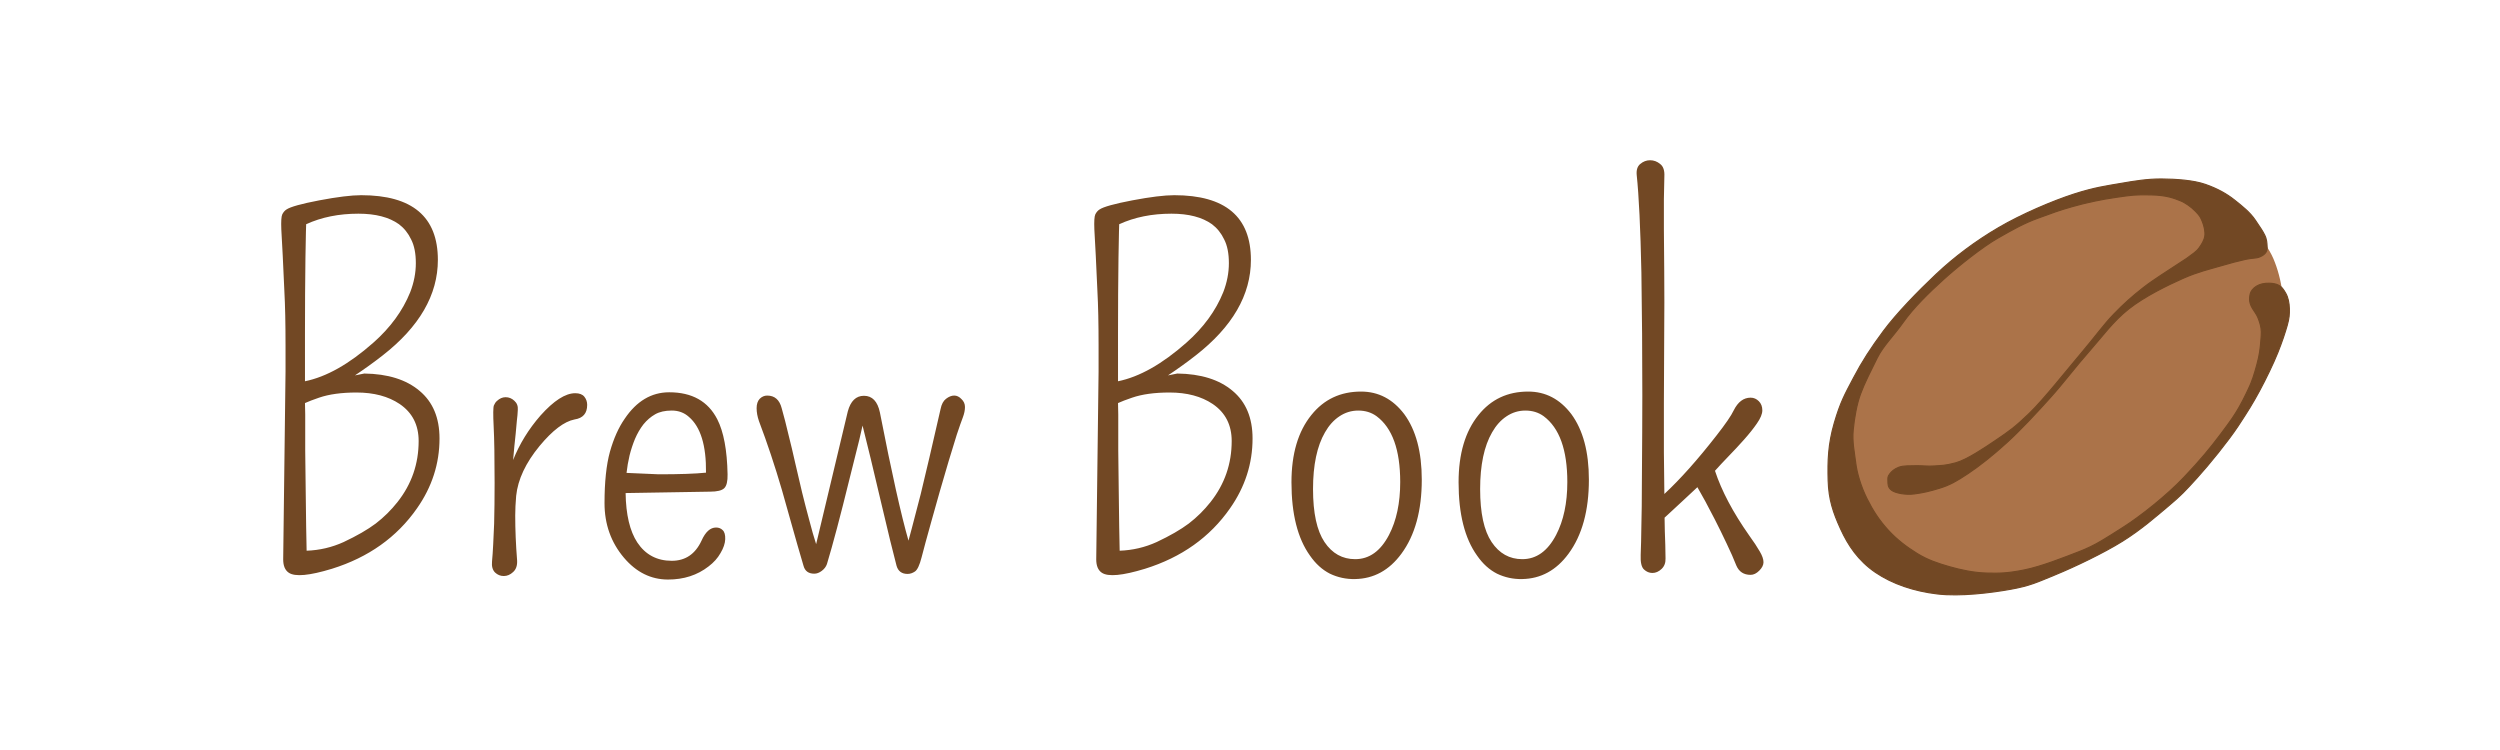
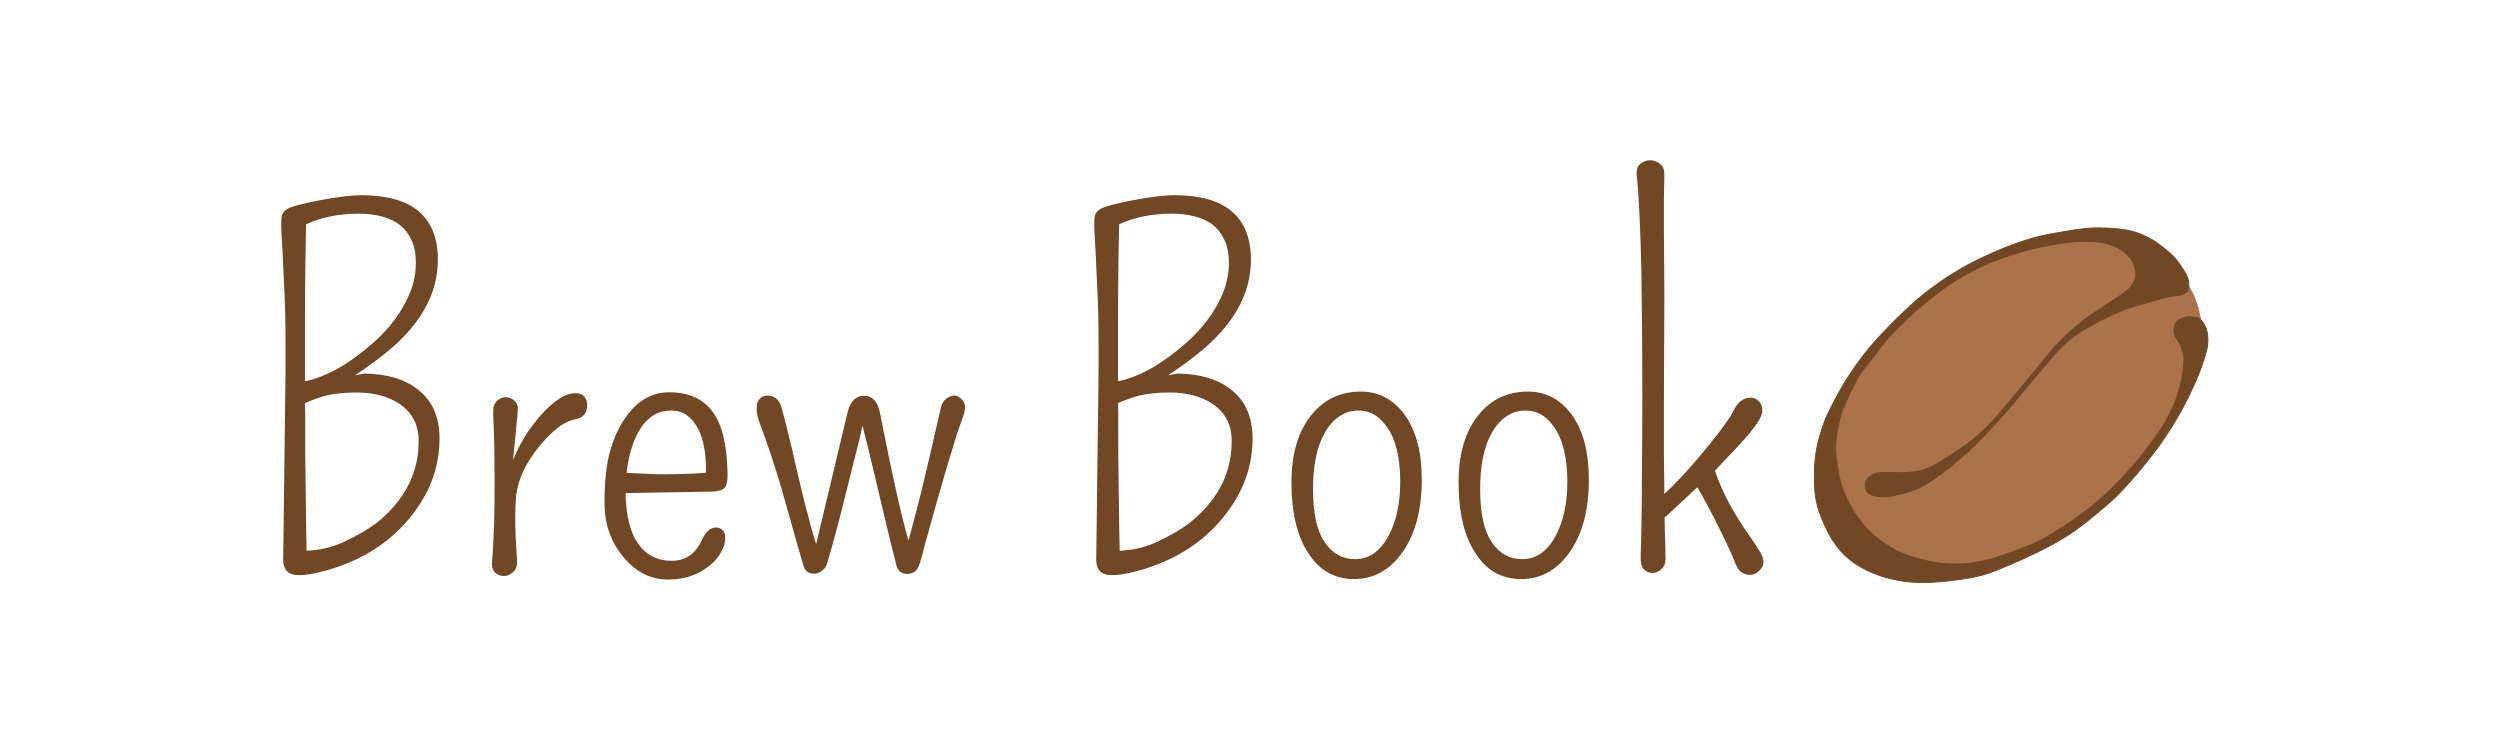
<svg xmlns="http://www.w3.org/2000/svg" width="1000" height="300" viewBox="0 0 264.583 79.375" version="1.1" id="svg1" xml:space="preserve">
  <defs id="defs1" />
-   <g id="layer3" transform="translate(-13.43857,-18.34163)">
+   <g id="layer3" transform="matrix(0.8527479,0,0,0.8527479,15.58926,-7.676039)">
    <path style="display:inline;fill:#ab7349;fill-opacity:1;stroke:#99683d;stroke-width:0.12px;stroke-linecap:butt;stroke-linejoin:miter;stroke-opacity:0" d="m 255.007,49.439 c 0.076,0.623 -0.098,2.723 -0.26,3.33 -0.244,0.914 -0.571,1.904 -0.908,2.789 -0.523,1.377 -1.143,2.683 -1.822,3.992 -0.642,1.237 -1.386,2.468 -2.134,3.645 -1.211,1.906 -2.66,3.727 -4.153,5.425 -0.921,1.048 -1.83,2.015 -2.884,2.93 -1.508,1.309 -3.019,2.635 -4.695,3.723 -2.153,1.397 -4.471,2.548 -6.83,3.566 -1.501,0.648 -3.032,1.285 -4.637,1.607 -2.39,0.479 -5.157,0.87 -7.583,0.636 -2.345,-0.225 -4.483,-0.807 -6.455,-2.085 -1.617,-1.048 -2.856,-2.654 -3.693,-4.382 -0.786,-1.623 -1.05,-3.013 -1.323,-5.136 -0.208,-1.619 0.012,-4.15 0.442,-5.726 0.754,-2.765 1.037,-2.984 1.893,-4.679 0.9,-1.782 1.841,-3.261 3.005,-4.885 1.433,-1.999 3.227,-4.082 4.991,-5.801 1.939,-1.889 4.033,-3.684 6.395,-5.018 3.78,-2.134 5.094,-2.715 8.084,-3.743 1.365,-0.469 3.394,-0.832 4.811,-1.106 1.386,-0.269 2.79,-0.521 4.202,-0.54 1.517,-0.02 3.084,-0.004 4.527,0.461 1.054,0.339 2.187,0.794 3.068,1.461 0.751,0.568 2.456,1.893 2.996,2.662 0.599,0.852 1.558,2.118 1.992,3.145 0.454,1.069 0.799,2.318 0.971,3.728 z" id="path4" />
    <path style="display:inline;fill:#724824;fill-opacity:1;stroke:#724824;stroke-width:0.123px;stroke-linecap:butt;stroke-linejoin:miter;stroke-opacity:1" d="m 251.714,58.769 c 0.192,-0.479 0.552,-1.666 0.749,-2.549 0.197,-0.883 0.229,-1.62 0.285,-2.283 0.057,-0.663 -0.043,-1.108 -0.182,-1.53 -0.138,-0.423 -0.242,-0.666 -0.441,-0.96 -0.199,-0.294 -0.4,-0.598 -0.493,-0.856 -0.092,-0.258 -0.137,-0.518 -0.104,-0.778 0.033,-0.26 0.045,-0.514 0.285,-0.804 0.24,-0.29 0.572,-0.509 1.038,-0.623 0.465,-0.113 1.226,-0.1 1.66,0.104 0.434,0.204 0.584,0.466 0.83,0.882 0.246,0.416 0.377,1.03 0.389,1.634 0.012,0.605 -0.01,1.011 -0.233,1.79 -0.223,0.779 -0.523,1.698 -0.986,2.853 -0.463,1.156 -1.244,2.775 -1.945,4.072 -0.701,1.297 -1.224,2.142 -2.257,3.709 -1.033,1.567 -3.095,4.111 -4.358,5.499 -1.262,1.388 -1.676,1.839 -3.009,2.957 -1.333,1.118 -2.893,2.496 -4.876,3.735 -1.983,1.239 -5.065,2.711 -7.055,3.528 -1.99,0.817 -2.723,1.187 -4.773,1.556 -2.05,0.37 -5.33,0.782 -7.764,0.495 -2.434,-0.287 -4.744,-1.048 -6.554,-2.284 -1.81,-1.236 -2.889,-2.849 -3.683,-4.591 -0.794,-1.742 -1.263,-3.11 -1.32,-5.142 -0.057,-2.032 -0.004,-3.84 0.646,-6.063 0.65,-2.223 1.099,-3.007 2.032,-4.779 0.933,-1.772 1.809,-3.129 3.173,-4.968 1.365,-1.838 3.646,-4.191 5.576,-6.01 1.93,-1.819 4.168,-3.497 6.605,-4.926 2.437,-1.428 5.715,-2.823 7.955,-3.548 2.241,-0.725 3.568,-0.887 5.006,-1.138 1.438,-0.25 2.809,-0.478 4.306,-0.467 1.497,0.011 3.349,0.13 4.617,0.571 1.267,0.44 2.267,1.001 3.088,1.654 0.821,0.653 1.65,1.302 2.215,2.148 0.565,0.847 0.736,1.077 0.973,1.544 0.237,0.467 0.242,0.872 0.259,1.139 0.018,0.266 0.026,0.454 -0.104,0.674 -0.13,0.22 -0.312,0.36 -0.674,0.519 -0.363,0.159 -0.793,0.104 -1.504,0.259 -0.712,0.155 -1.64,0.395 -2.749,0.726 -1.109,0.331 -2.268,0.577 -3.891,1.297 -1.623,0.72 -4.032,1.898 -5.706,3.216 -1.675,1.319 -2.861,2.991 -4.254,4.565 -1.393,1.574 -2.654,3.275 -4.098,4.876 -1.444,1.601 -3.109,3.397 -4.565,4.721 -1.456,1.324 -2.862,2.445 -4.098,3.268 -1.236,0.823 -1.968,1.233 -3.035,1.556 -1.067,0.323 -1.703,0.472 -2.646,0.597 -0.942,0.124 -2.007,-0.088 -2.412,-0.389 -0.406,-0.301 -0.384,-0.663 -0.389,-0.986 -0.006,-0.323 -0.033,-0.437 0.182,-0.726 0.214,-0.289 0.51,-0.547 0.986,-0.726 0.475,-0.179 1.178,-0.138 1.816,-0.156 0.637,-0.018 1.218,0.081 1.919,0.026 0.701,-0.055 1.121,-0.017 2.283,-0.337 1.162,-0.32 3.008,-1.557 4.306,-2.438 1.298,-0.882 1.932,-1.308 3.476,-2.801 1.544,-1.494 4.015,-4.632 5.499,-6.381 1.484,-1.749 2.322,-2.955 3.424,-4.098 1.102,-1.143 1.996,-1.925 3.113,-2.801 1.117,-0.877 2.774,-1.895 3.579,-2.438 0.805,-0.543 0.856,-0.535 1.245,-0.83 0.389,-0.295 0.817,-0.558 1.089,-0.934 0.273,-0.375 0.544,-0.796 0.619,-1.258 0.075,-0.461 -0.08,-1.128 -0.266,-1.565 -0.186,-0.437 -0.23,-0.567 -0.697,-1.051 -0.467,-0.484 -1.102,-0.941 -1.669,-1.157 -0.567,-0.215 -1.333,-0.573 -3.086,-0.603 -1.754,-0.03 -1.978,0.024 -3.624,0.256 -1.647,0.232 -3.253,0.582 -4.723,1.001 -1.47,0.419 -1.977,0.626 -3.527,1.186 -1.55,0.56 -2.683,1.207 -4.29,2.123 -1.607,0.916 -4.171,2.943 -5.758,4.379 -1.587,1.436 -3.201,3.027 -4.259,4.522 -1.058,1.495 -2.133,2.503 -2.777,3.807 -0.644,1.305 -1.343,2.662 -1.756,3.793 -0.413,1.131 -0.649,2.52 -0.775,3.793 -0.126,1.272 0.128,2.369 0.258,3.466 0.13,1.097 0.554,2.535 1.193,3.815 0.638,1.28 1.309,2.31 2.25,3.339 0.941,1.029 1.959,1.789 3.061,2.472 1.102,0.684 2.19,1.047 3.424,1.401 1.234,0.353 2.606,0.639 3.943,0.674 1.336,0.035 2.217,0.023 3.994,-0.337 1.778,-0.36 4.041,-1.258 5.79,-1.933 1.749,-0.675 2.81,-1.414 4.634,-2.567 1.825,-1.153 4.639,-3.387 6.44,-5.287 1.8,-1.9 2.757,-3.065 3.886,-4.568 1.129,-1.503 1.46,-1.986 1.963,-2.862 0.503,-0.876 1.118,-2.193 1.31,-2.672 z" id="path1" />
  </g>
  <g id="layer1">
    <path style="font-size:50.8px;line-height:1.25;font-family:Pompiere;-inkscape-font-specification:Pompiere;letter-spacing:0px;word-spacing:0px;fill:#724824;stroke-width:0.265" d="m 37.561,39.73 0.992,-0.198 q 3.746,0.05 5.854,1.836 2.108,1.761 2.108,5.035 0,3.994 -2.381,7.392 -3.2,4.589 -9.004,6.4 -3.572,1.091 -4.564,0.422 -0.595,-0.397 -0.595,-1.414 l 0.248,-19.893 v -2.704 q 0,-3.547 -0.124,-5.804 -0.099,-2.257 -0.174,-3.77 -0.074,-1.513 -0.149,-2.753 -0.05,-1.265 0.099,-1.587 0.174,-0.347 0.446,-0.521 0.62,-0.422 3.473,-0.967 2.877,-0.546 4.44,-0.546 8.111,0 8.111,6.846 0,5.556 -5.854,10.12 -1.364,1.067 -2.927,2.108 z m -5.11,18.554 q 2.059,-0.074 3.919,-0.918 2.108,-0.992 3.398,-1.96 1.29,-0.992 2.307,-2.282 2.232,-2.828 2.232,-6.449 0,-2.555 -2.009,-3.919 -1.811,-1.215 -4.564,-1.215 -2.381,0 -3.969,0.546 -0.943,0.322 -1.488,0.571 0,0.571 0.025,1.215 0,1.761 0,3.845 0.025,2.084 0.05,4.167 0.05,4.49 0.099,6.4 z m -0.174,-17.934 q 3.398,-0.695 7.218,-4.068 2.729,-2.406 3.919,-5.358 0.595,-1.538 0.595,-3.076 0,-1.538 -0.496,-2.505 -0.471,-0.992 -1.29,-1.612 -1.563,-1.116 -4.291,-1.116 -3.101,0 -5.531,1.116 0,0.322 -0.025,0.843 -0.025,0.893 -0.05,2.704 -0.05,3.621 -0.05,8.012 z m 29.865,2.505 q 0,1.339 -1.339,1.538 -1.637,0.322 -3.696,2.803 -2.208,2.679 -2.48,5.283 -0.099,1.141 -0.099,2.084 0,2.257 0.198,4.738 0.05,0.819 -0.422,1.24 -0.446,0.422 -0.992,0.422 -0.521,0 -0.918,-0.372 -0.397,-0.397 -0.322,-1.166 0.074,-0.794 0.124,-1.811 0.05,-1.042 0.099,-2.183 0.05,-1.935 0.05,-4.316 0,-4.018 -0.099,-5.953 -0.099,-1.96 0.025,-2.257 0.124,-0.298 0.322,-0.471 0.422,-0.397 0.918,-0.397 0.521,0 0.918,0.372 0.422,0.372 0.372,0.967 -0.025,0.571 -0.099,1.141 -0.05,0.546 -0.124,1.364 -0.149,1.315 -0.273,2.803 1.017,-2.555 2.902,-4.713 2.108,-2.356 3.671,-2.356 0.67,0 0.967,0.372 0.298,0.372 0.298,0.868 z m 12.576,7.169 q 0.05,-4.316 -1.811,-5.904 -0.744,-0.67 -1.811,-0.67 -1.067,0 -1.761,0.397 -0.695,0.397 -1.24,1.067 -0.521,0.67 -0.893,1.538 -0.347,0.843 -0.571,1.736 -0.223,0.943 -0.322,1.86 l 3.398,0.149 q 3.324,0 5.011,-0.174 z m -8.508,2.158 q 0.05,3.423 1.24,5.234 1.29,1.935 3.646,1.935 2.158,0 3.15,-2.133 0.62,-1.389 1.538,-1.389 0.422,0 0.695,0.273 0.298,0.273 0.273,0.967 -0.025,0.67 -0.496,1.463 -0.446,0.794 -1.265,1.414 -1.786,1.389 -4.291,1.389 -2.704,0 -4.663,-2.307 -2.059,-2.431 -2.059,-5.779 0,-3.349 0.571,-5.432 0.595,-2.108 1.563,-3.497 1.885,-2.803 4.713,-2.803 3.621,0 5.085,2.853 1.017,1.984 1.091,5.829 0.025,1.091 -0.347,1.463 -0.372,0.372 -1.513,0.372 z m 29.939,5.035 q 0.174,-0.62 0.347,-1.29 0.446,-1.687 0.943,-3.621 0.794,-3.249 2.108,-9.029 0.149,-0.744 0.57,-1.067 0.446,-0.347 0.868,-0.347 0.422,0 0.769,0.372 0.372,0.347 0.372,0.843 0,0.496 -0.223,1.091 -0.223,0.571 -0.645,1.836 -0.397,1.265 -0.868,2.828 -0.446,1.538 -0.943,3.225 -0.471,1.662 -0.893,3.175 -0.695,2.48 -1.017,3.746 -0.322,1.265 -0.719,1.513 -0.372,0.248 -0.769,0.248 -0.918,0 -1.166,-0.868 -0.546,-2.059 -1.587,-6.499 -1.29,-5.507 -2.009,-8.334 -0.174,0.695 -0.347,1.513 -0.471,1.935 -1.042,4.167 -1.439,5.854 -2.381,8.979 -0.149,0.422 -0.546,0.719 -0.397,0.298 -0.794,0.298 -0.918,0 -1.141,-0.843 -0.645,-2.183 -1.191,-4.142 -0.546,-1.984 -1.091,-3.87 -1.116,-3.82 -2.431,-7.293 -0.248,-0.719 -0.248,-1.364 0,-0.645 0.322,-0.992 0.347,-0.347 0.794,-0.347 1.191,0 1.538,1.339 0.372,1.315 0.719,2.803 0.372,1.463 0.719,3.026 0.372,1.538 0.719,3.076 0.372,1.513 0.744,2.877 0.397,1.538 0.744,2.604 l 3.349,-14.039 q 0.446,-1.662 1.712,-1.662 1.315,0 1.687,1.761 1.86,9.525 3.026,13.568 z m 27.459,-17.487 0.992,-0.198 q 3.746,0.05 5.854,1.836 2.108,1.761 2.108,5.035 0,3.994 -2.381,7.392 -3.2,4.589 -9.004,6.4 -3.572,1.091 -4.564,0.422 -0.595,-0.397 -0.595,-1.414 l 0.248,-19.893 v -2.704 q 0,-3.547 -0.124,-5.804 -0.099,-2.257 -0.174,-3.77 -0.074,-1.513 -0.149,-2.753 -0.05,-1.265 0.099,-1.587 0.174,-0.347 0.446,-0.521 0.62,-0.422 3.473,-0.967 2.877,-0.546 4.44,-0.546 8.111,0 8.111,6.846 0,5.556 -5.854,10.12 -1.364,1.067 -2.927,2.108 z m -5.11,18.554 q 2.059,-0.074 3.919,-0.918 2.108,-0.992 3.398,-1.96 1.29,-0.992 2.307,-2.282 2.232,-2.828 2.232,-6.449 0,-2.555 -2.009,-3.919 -1.811,-1.215 -4.564,-1.215 -2.381,0 -3.969,0.546 -0.943,0.322 -1.488,0.571 0,0.571 0.025,1.215 0,1.761 0,3.845 0.025,2.084 0.05,4.167 0.05,4.49 0.099,6.4 z m -0.174,-17.934 q 3.398,-0.695 7.218,-4.068 2.729,-2.406 3.919,-5.358 0.595,-1.538 0.595,-3.076 0,-1.538 -0.496,-2.505 -0.471,-0.992 -1.29,-1.612 -1.563,-1.116 -4.291,-1.116 -3.101,0 -5.531,1.116 0,0.322 -0.025,0.843 -0.025,0.893 -0.05,2.704 -0.05,3.621 -0.05,8.012 z m 27.36,3.696 q -0.819,-0.595 -1.935,-0.595 -1.091,0 -2.009,0.62 -0.893,0.595 -1.513,1.687 -1.265,2.183 -1.265,6.003 0,3.795 1.215,5.606 1.215,1.811 3.249,1.811 2.232,0 3.572,-2.555 1.191,-2.282 1.191,-5.606 0,-5.11 -2.505,-6.97 z m -2.282,17.239 q -1.414,0.025 -2.654,-0.571 -1.215,-0.62 -2.108,-1.91 -1.96,-2.729 -1.96,-7.764 0,-4.514 2.108,-7.119 1.984,-2.48 5.259,-2.48 2.753,0 4.564,2.381 1.86,2.53 1.86,6.945 0,4.911 -2.158,7.838 -1.935,2.629 -4.911,2.679 z m 19.968,-17.239 q -0.819,-0.595 -1.935,-0.595 -1.091,0 -2.009,0.62 -0.893,0.595 -1.513,1.687 -1.265,2.183 -1.265,6.003 0,3.795 1.215,5.606 1.215,1.811 3.249,1.811 2.232,0 3.572,-2.555 1.191,-2.282 1.191,-5.606 0,-5.11 -2.505,-6.97 z m -2.282,17.239 q -1.414,0.025 -2.654,-0.571 -1.215,-0.62 -2.108,-1.91 -1.96,-2.729 -1.96,-7.764 0,-4.514 2.108,-7.119 1.984,-2.48 5.259,-2.48 2.753,0 4.564,2.381 1.86,2.53 1.86,6.945 0,4.911 -2.158,7.838 -1.935,2.629 -4.911,2.679 z m 24.185,-19.199 q 0.496,0 0.868,0.372 0.372,0.372 0.372,0.967 0,0.571 -0.571,1.389 -0.546,0.794 -1.364,1.712 -0.794,0.893 -1.687,1.811 -0.769,0.794 -1.389,1.488 1.042,3.175 3.621,6.846 0.719,0.992 1.116,1.687 0.397,0.67 0.397,1.141 0,0.446 -0.446,0.893 -0.446,0.446 -0.918,0.446 -1.091,0 -1.513,-0.992 -0.397,-1.017 -1.017,-2.307 -0.62,-1.315 -1.265,-2.58 -1.067,-2.084 -1.836,-3.398 -0.67,0.645 -1.463,1.364 -1.116,1.017 -1.712,1.587 -0.149,0.149 -0.298,0.273 v 0.05 q 0,0.62 0.025,1.364 0.025,0.719 0.05,1.463 0.025,0.719 0.025,1.439 0.025,0.695 -0.422,1.116 -0.446,0.422 -0.967,0.422 -0.496,0 -0.893,-0.372 -0.397,-0.372 -0.347,-1.538 0.05,-1.191 0.074,-3.125 0.05,-1.935 0.05,-4.142 0.05,-6.573 0.05,-9.649 0,-3.101 -0.025,-6.474 -0.025,-3.373 -0.074,-6.499 -0.149,-7.02 -0.496,-10.319 -0.074,-0.794 0.372,-1.166 0.471,-0.397 1.042,-0.397 0.595,0 1.067,0.397 0.496,0.372 0.446,1.315 -0.025,0.943 -0.05,2.406 0,1.463 0,3.2 0.05,5.209 0.05,7.714 0,2.48 -0.025,5.209 0,2.704 -0.025,5.457 -0.025,5.631 0.05,9.624 2.53,-2.356 5.507,-6.176 1.439,-1.836 1.836,-2.679 0.67,-1.339 1.786,-1.339 z" id="text1" aria-label="Brew Book" />
  </g>
</svg>
